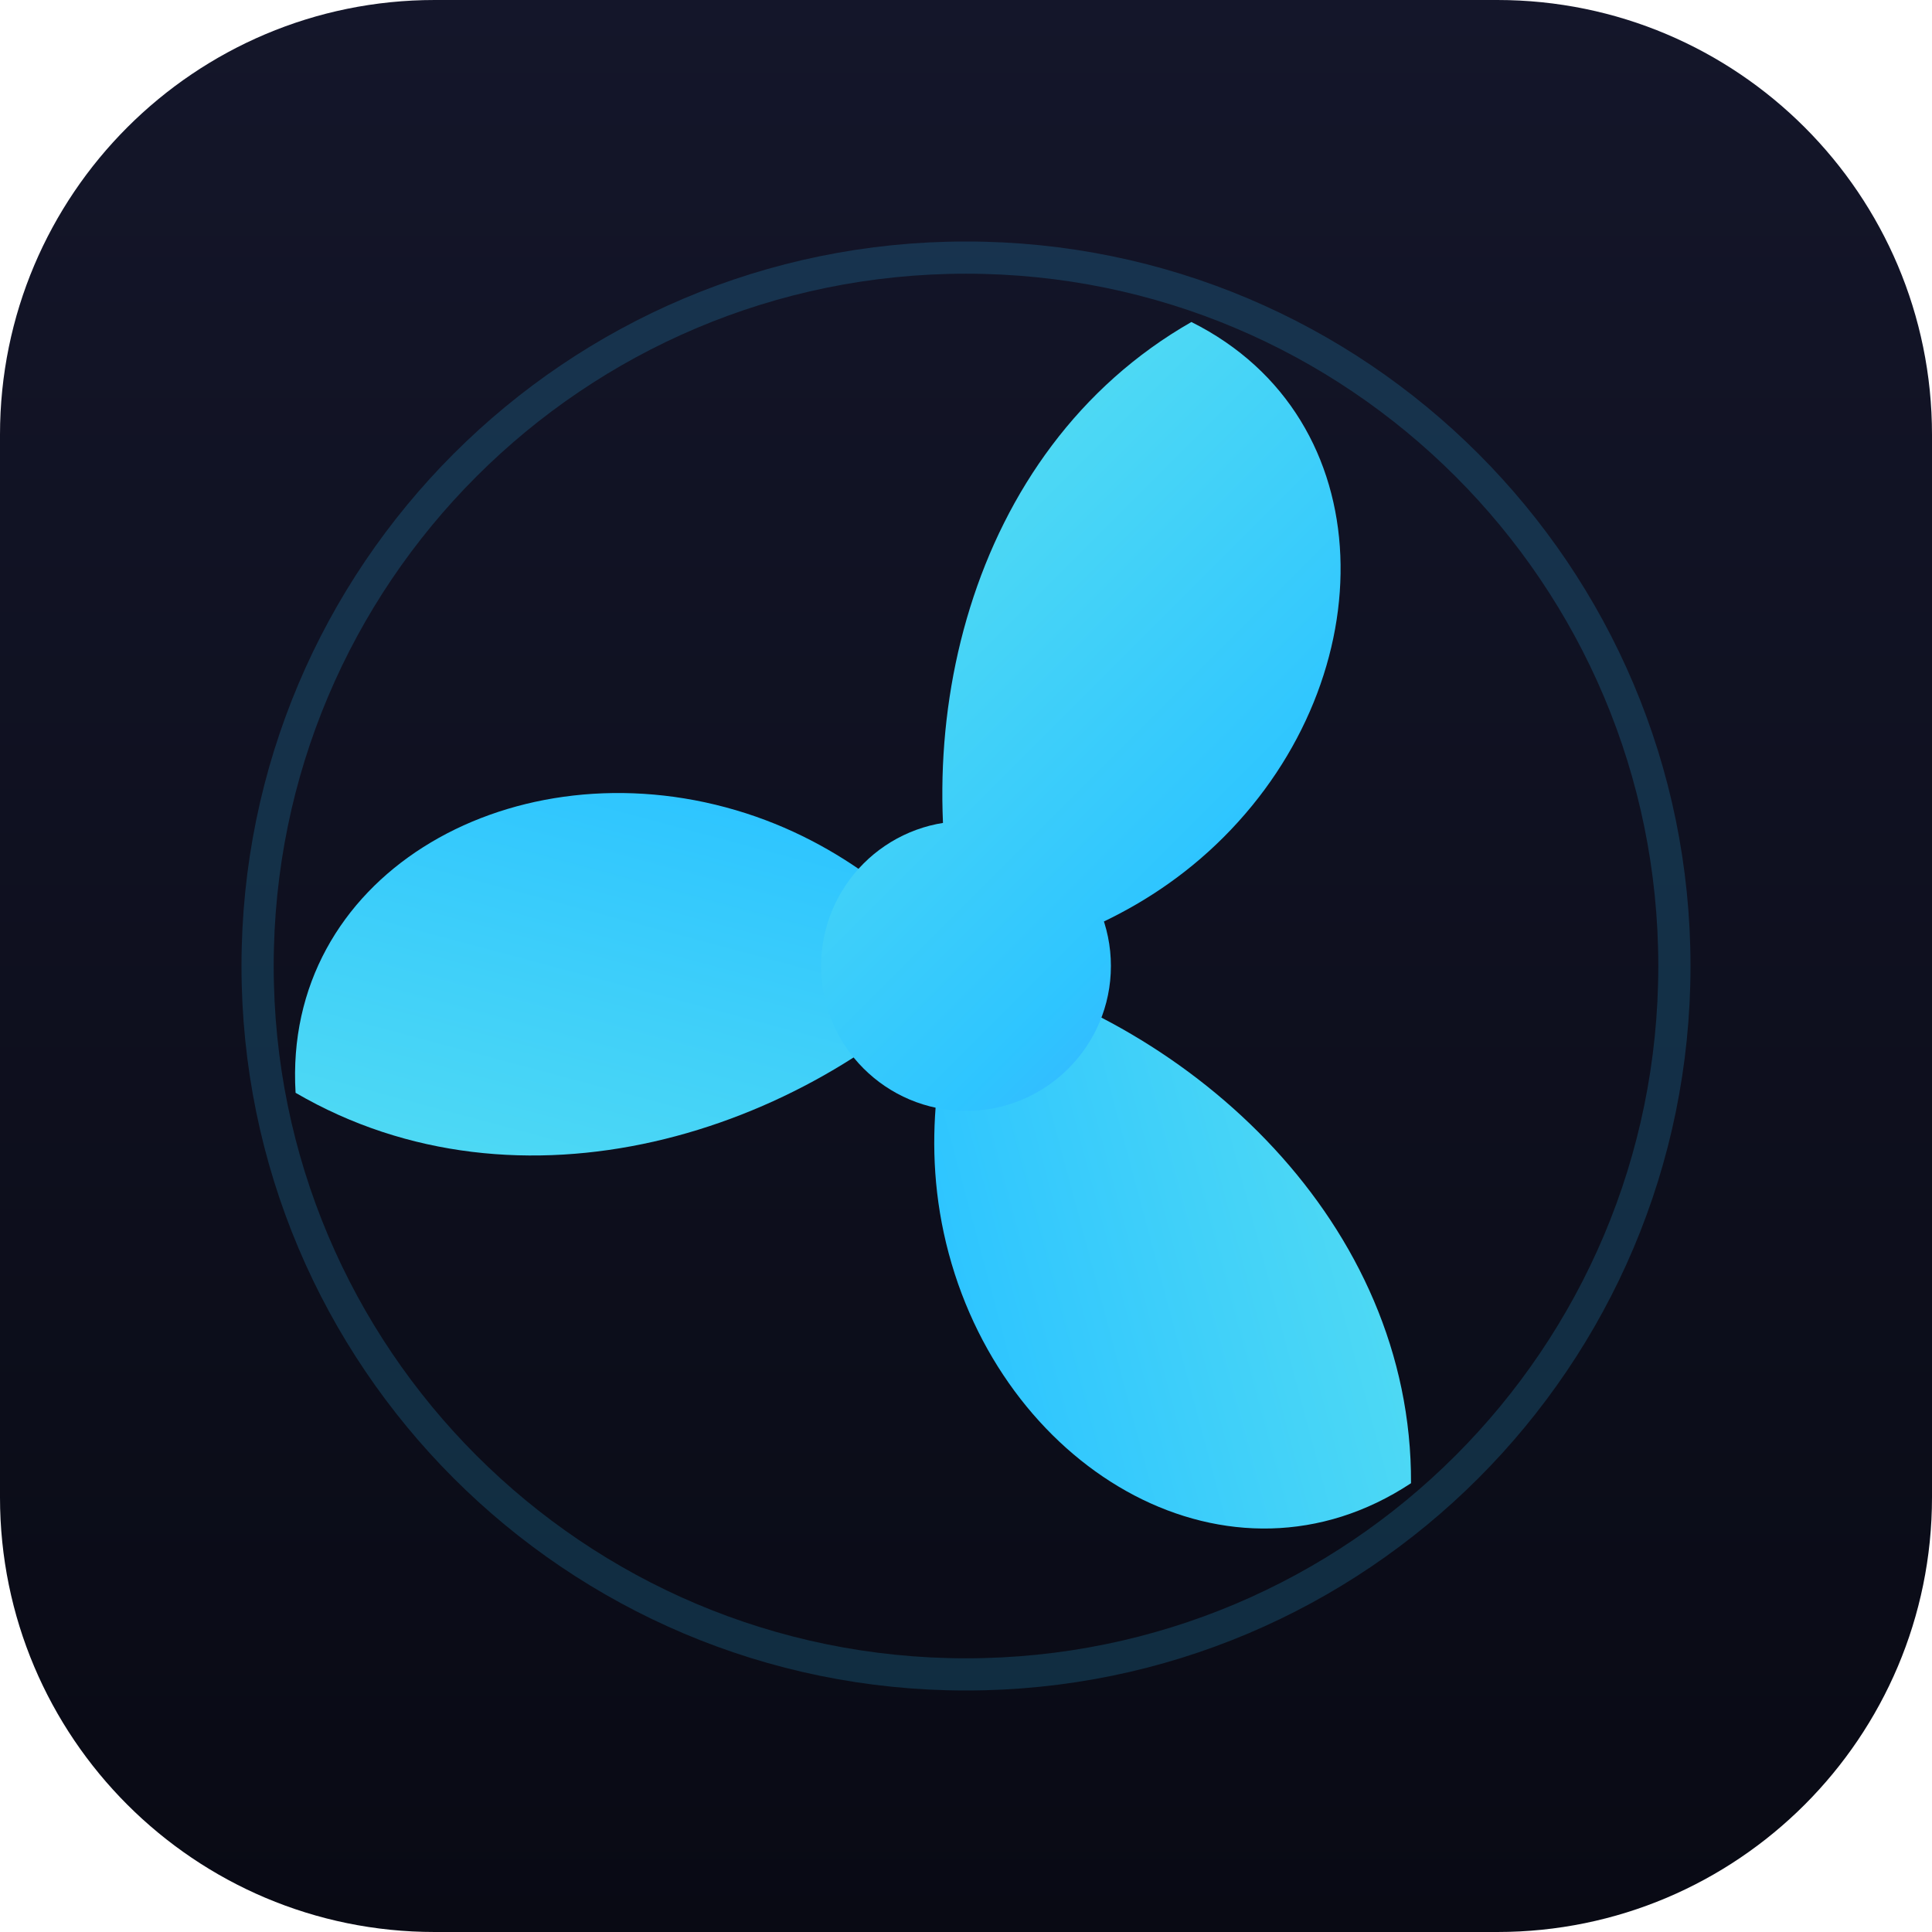
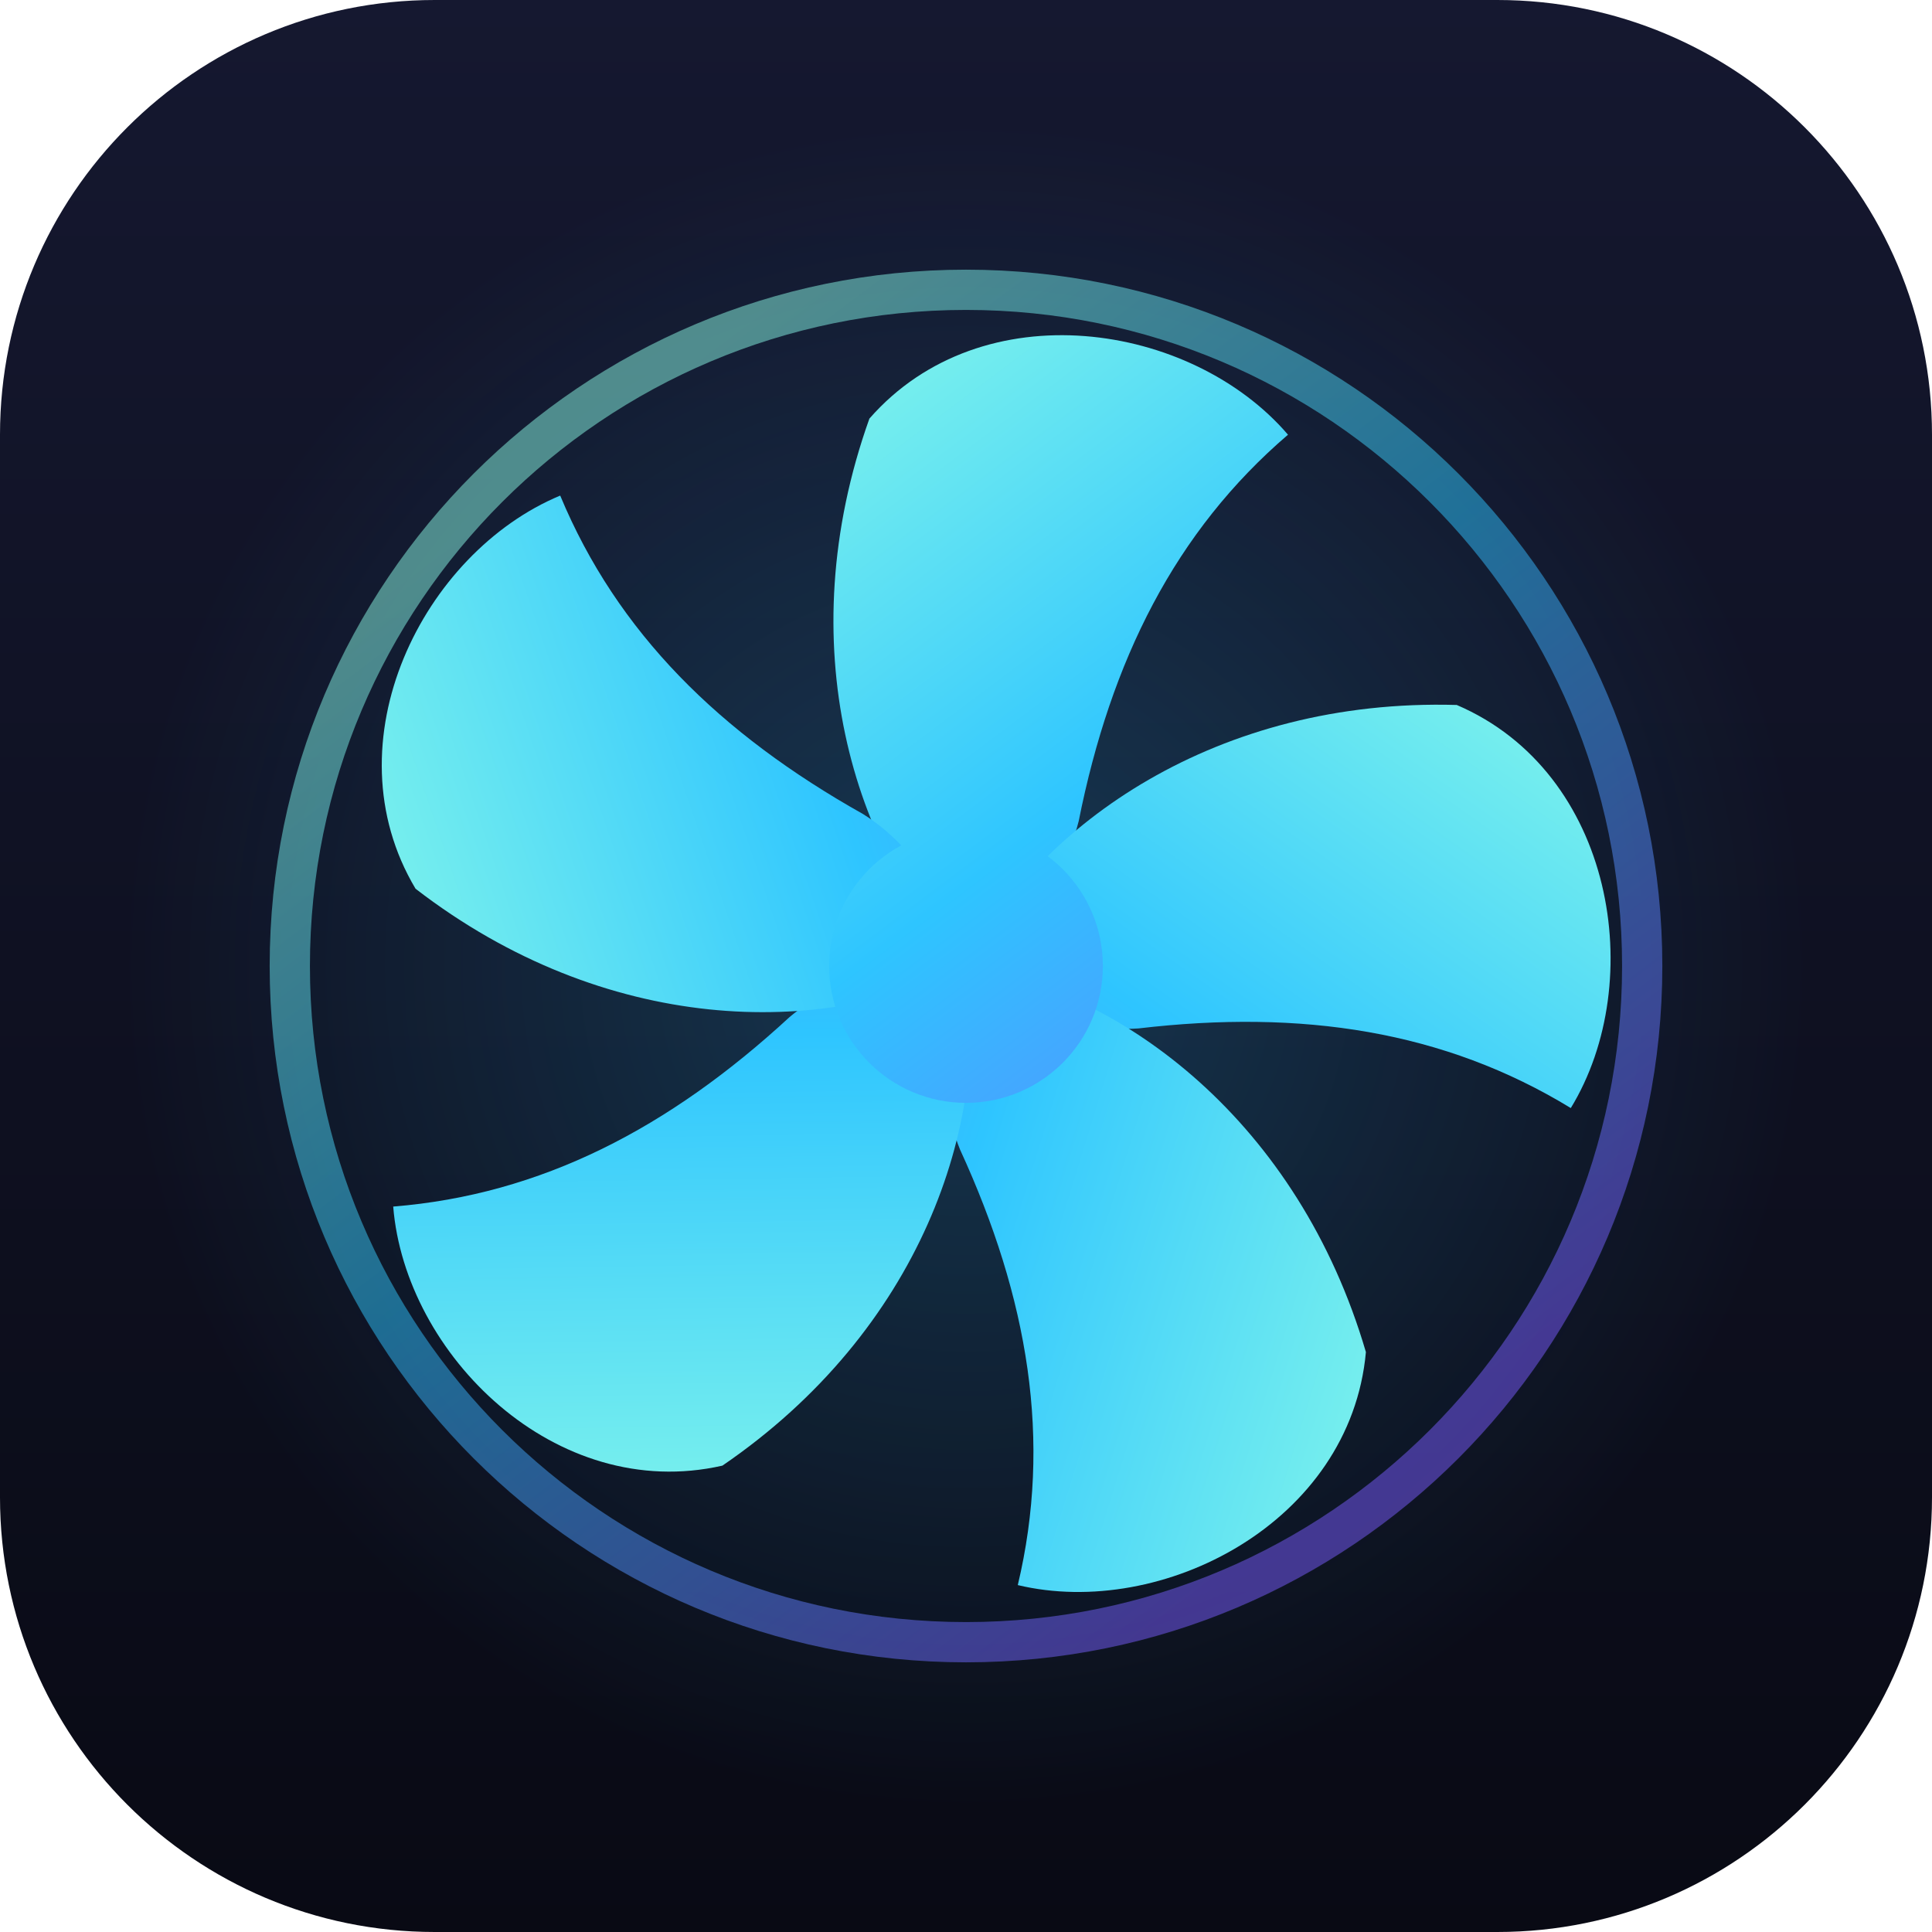
<svg xmlns="http://www.w3.org/2000/svg" viewBox="0 0 120 120">
  <defs>
    <linearGradient id="bg" x1="0" y1="0" x2="0" y2="1">
-       <stop offset="0" stop-color="#14162a" />
+       <stop offset="0" stop-color="#151830" />
      <stop offset="1" stop-color="#090a14" />
    </linearGradient>
-     <linearGradient id="wind" gradientUnits="userSpaceOnUse" x1="10" y1="10" x2="90" y2="90">
-       <stop offset="0" stop-color="#7CF5E4" />
-       <stop offset="0.55" stop-color="#2EC5FF" />
-       <stop offset="1" stop-color="#6B5CFF" />
+     <radialGradient id="halo" cx=".5" cy=".5" r=".5">
+       <stop offset="0" stop-color="#2EC5FF" stop-opacity=".22" />
+       <stop offset="1" stop-color="#2EC5FF" stop-opacity="0" />
+     </radialGradient>
+     <linearGradient id="wind" gradientUnits="userSpaceOnUse" x1="26" y1="18" x2="74" y2="82">
+       <stop offset="0" stop-color="#8CFBE8" />
+       <stop offset=".45" stop-color="#2EC5FF" />
+       <stop offset="1" stop-color="#7A5CFF" />
    </linearGradient>
  </defs>
  <rect width="120" height="120" rx="27" fill="url(#bg)" />
-   <circle cx="60" cy="60" r="44" fill="none" stroke="#2EC5FF" stroke-opacity=".18" stroke-width="2" />
-   <g transform="translate(10 10)" fill="url(#wind)">
-     <path d="M50 50 C46 36 50 18 64 10 C76 16 76 32 66 42 C61 47 55 49 50 50 Z" />
-     <path d="M50 50 C46 36 50 18 64 10 C76 16 76 32 66 42 C61 47 55 49 50 50 Z" transform="rotate(120 50 50)" />
-     <path d="M50 50 C46 36 50 18 64 10 C76 16 76 32 66 42 C61 47 55 49 50 50 Z" transform="rotate(240 50 50)" />
-     <circle cx="50" cy="50" r="9" />
+   <circle cx="60" cy="60" r="52" fill="url(#halo)" />
+   <g transform="translate(10 10)">
+     <circle cx="50" cy="50" r="42" fill="none" stroke="url(#wind)" stroke-opacity=".5" stroke-width="2.5" />
+     <g fill="url(#wind)">
+       <path d="M50 50 C43 43 39 30 44 16 C51 8 64 10 70 17 C63 23 59 31 57 41 C56 45 53 48 50 50 Z" transform="rotate(0 50 50)" />
+       <path d="M50 50 C43 43 39 30 44 16 C51 8 64 10 70 17 C63 23 59 31 57 41 C56 45 53 48 50 50 Z" transform="rotate(72 50 50)" />
+       <path d="M50 50 C43 43 39 30 44 16 C51 8 64 10 70 17 C63 23 59 31 57 41 C56 45 53 48 50 50 Z" transform="rotate(144 50 50)" />
+       <path d="M50 50 C43 43 39 30 44 16 C51 8 64 10 70 17 C63 23 59 31 57 41 C56 45 53 48 50 50 Z" transform="rotate(216 50 50)" />
+       <path d="M50 50 C43 43 39 30 44 16 C51 8 64 10 70 17 C63 23 59 31 57 41 C56 45 53 48 50 50 Z" transform="rotate(288 50 50)" />
+       <circle cx="50" cy="50" r="8.5" />
+     </g>
  </g>
</svg>
